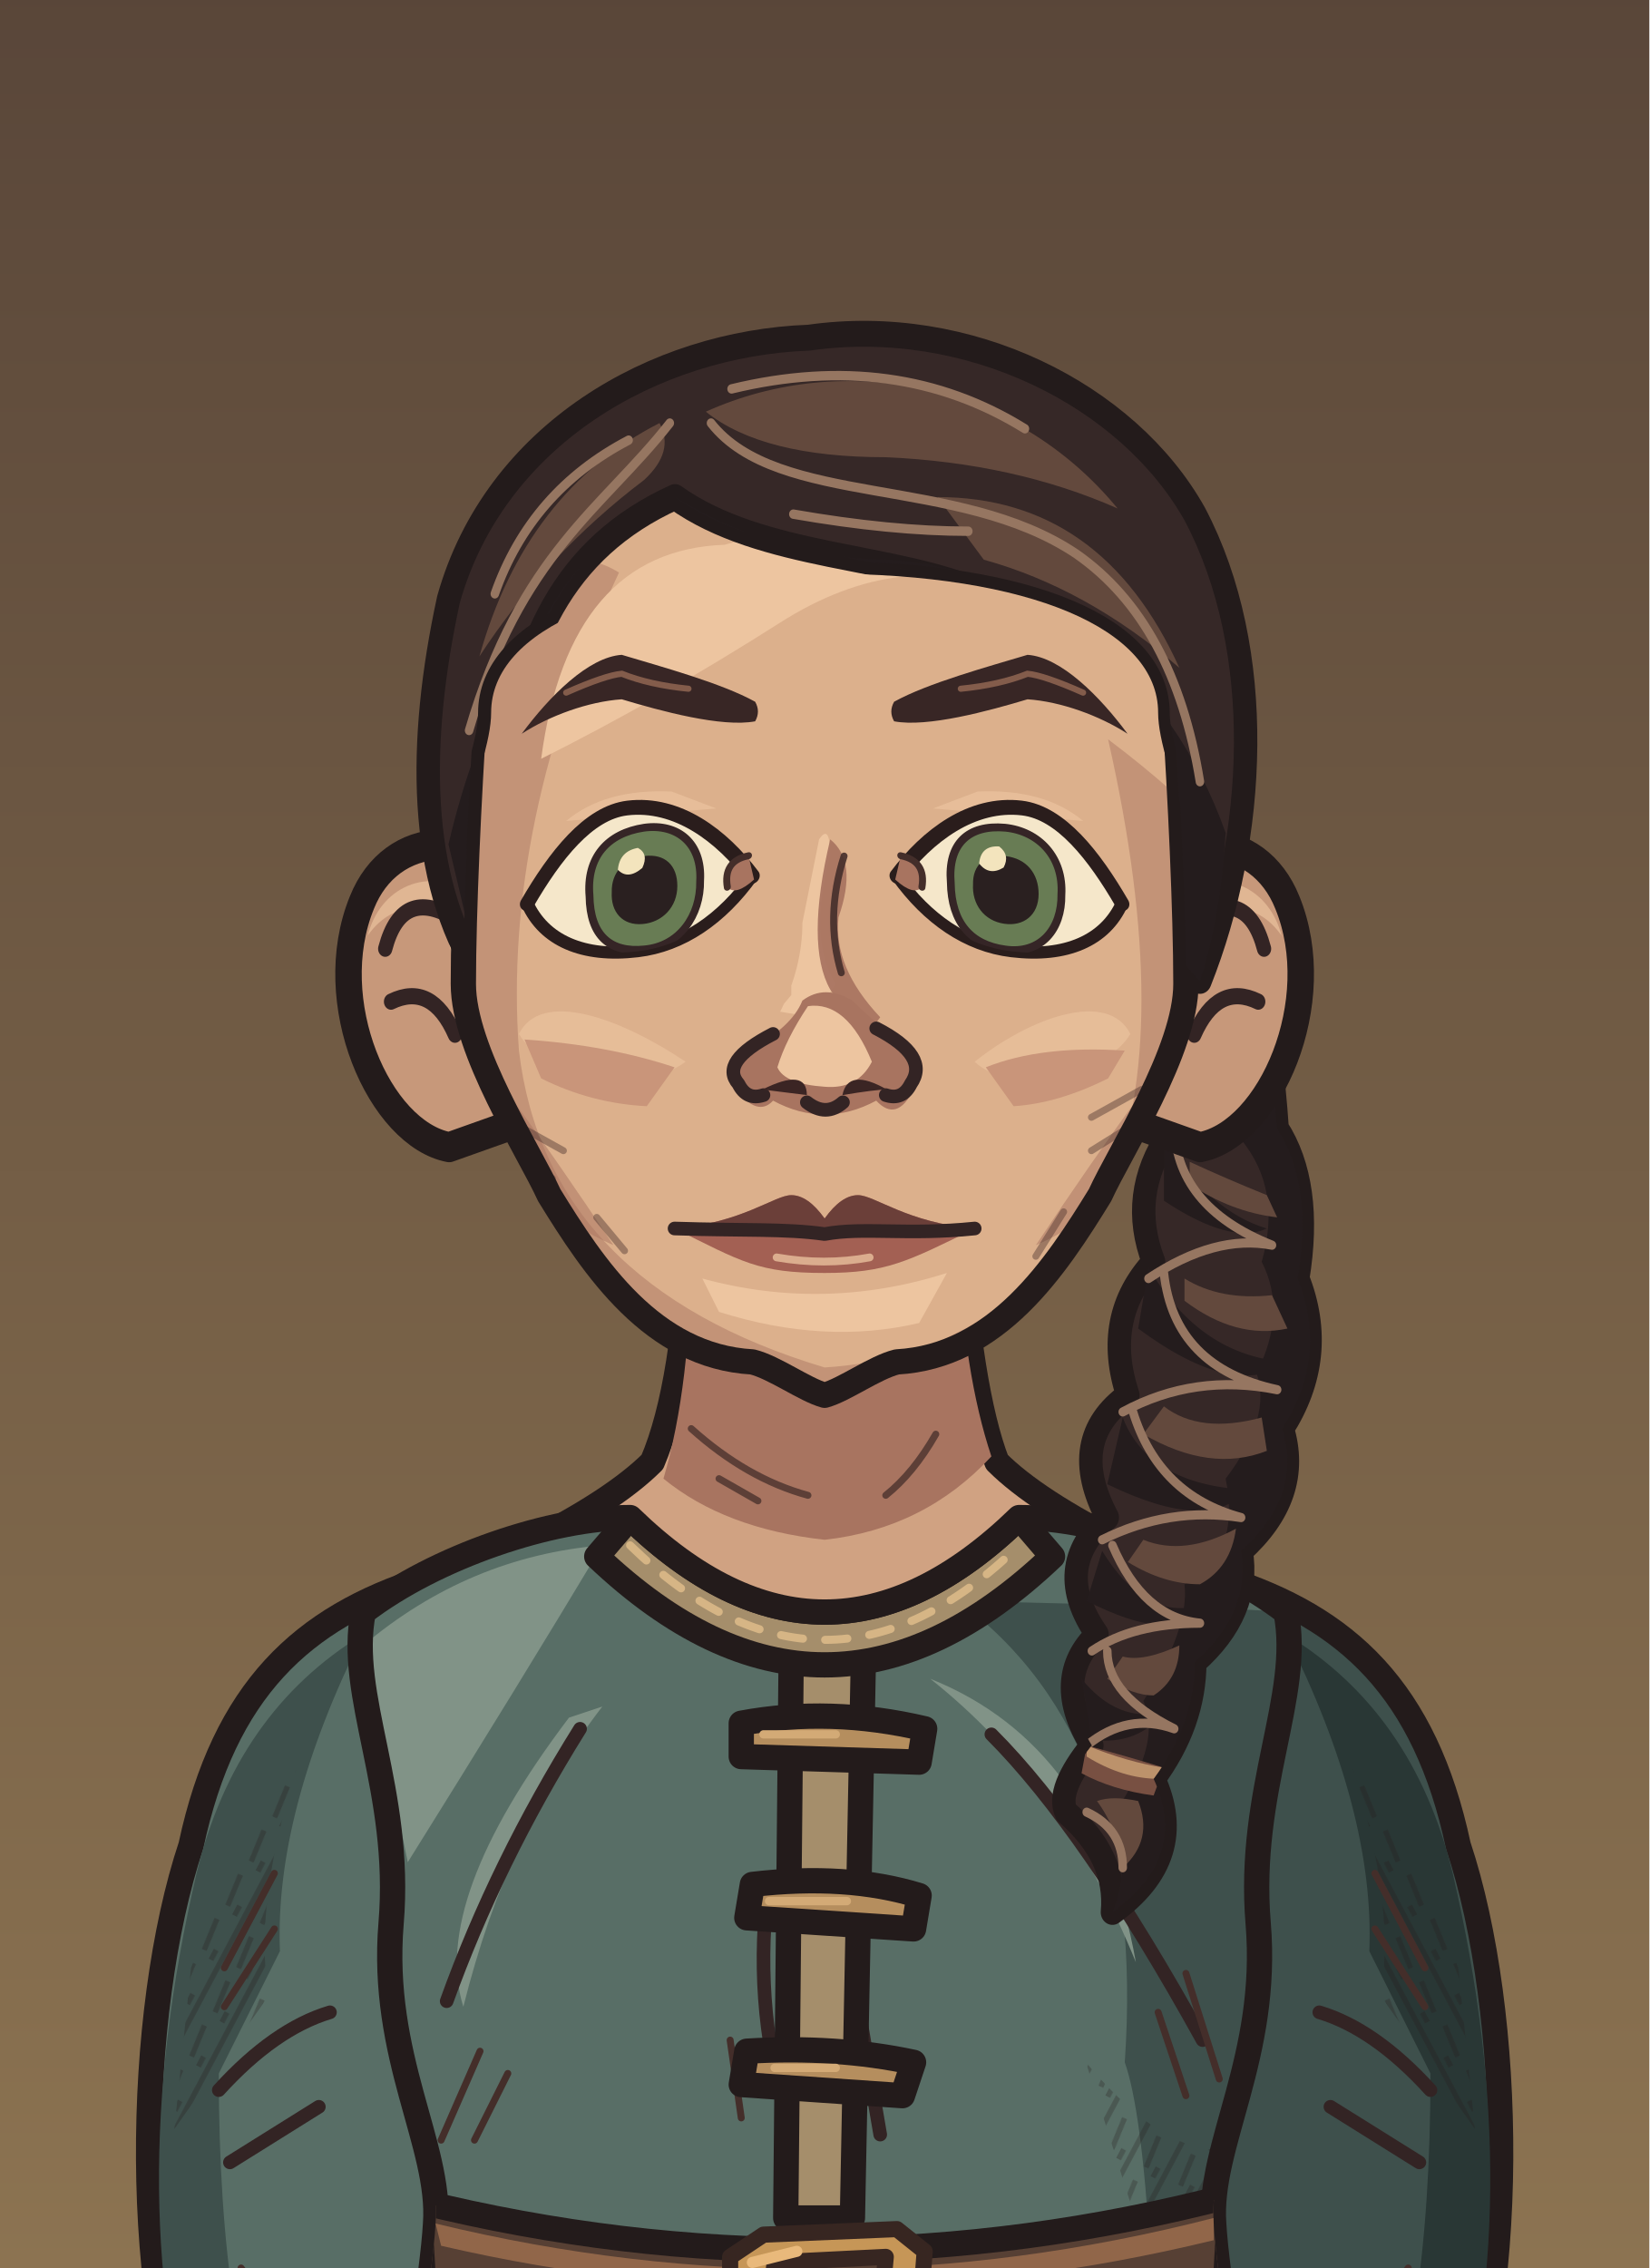
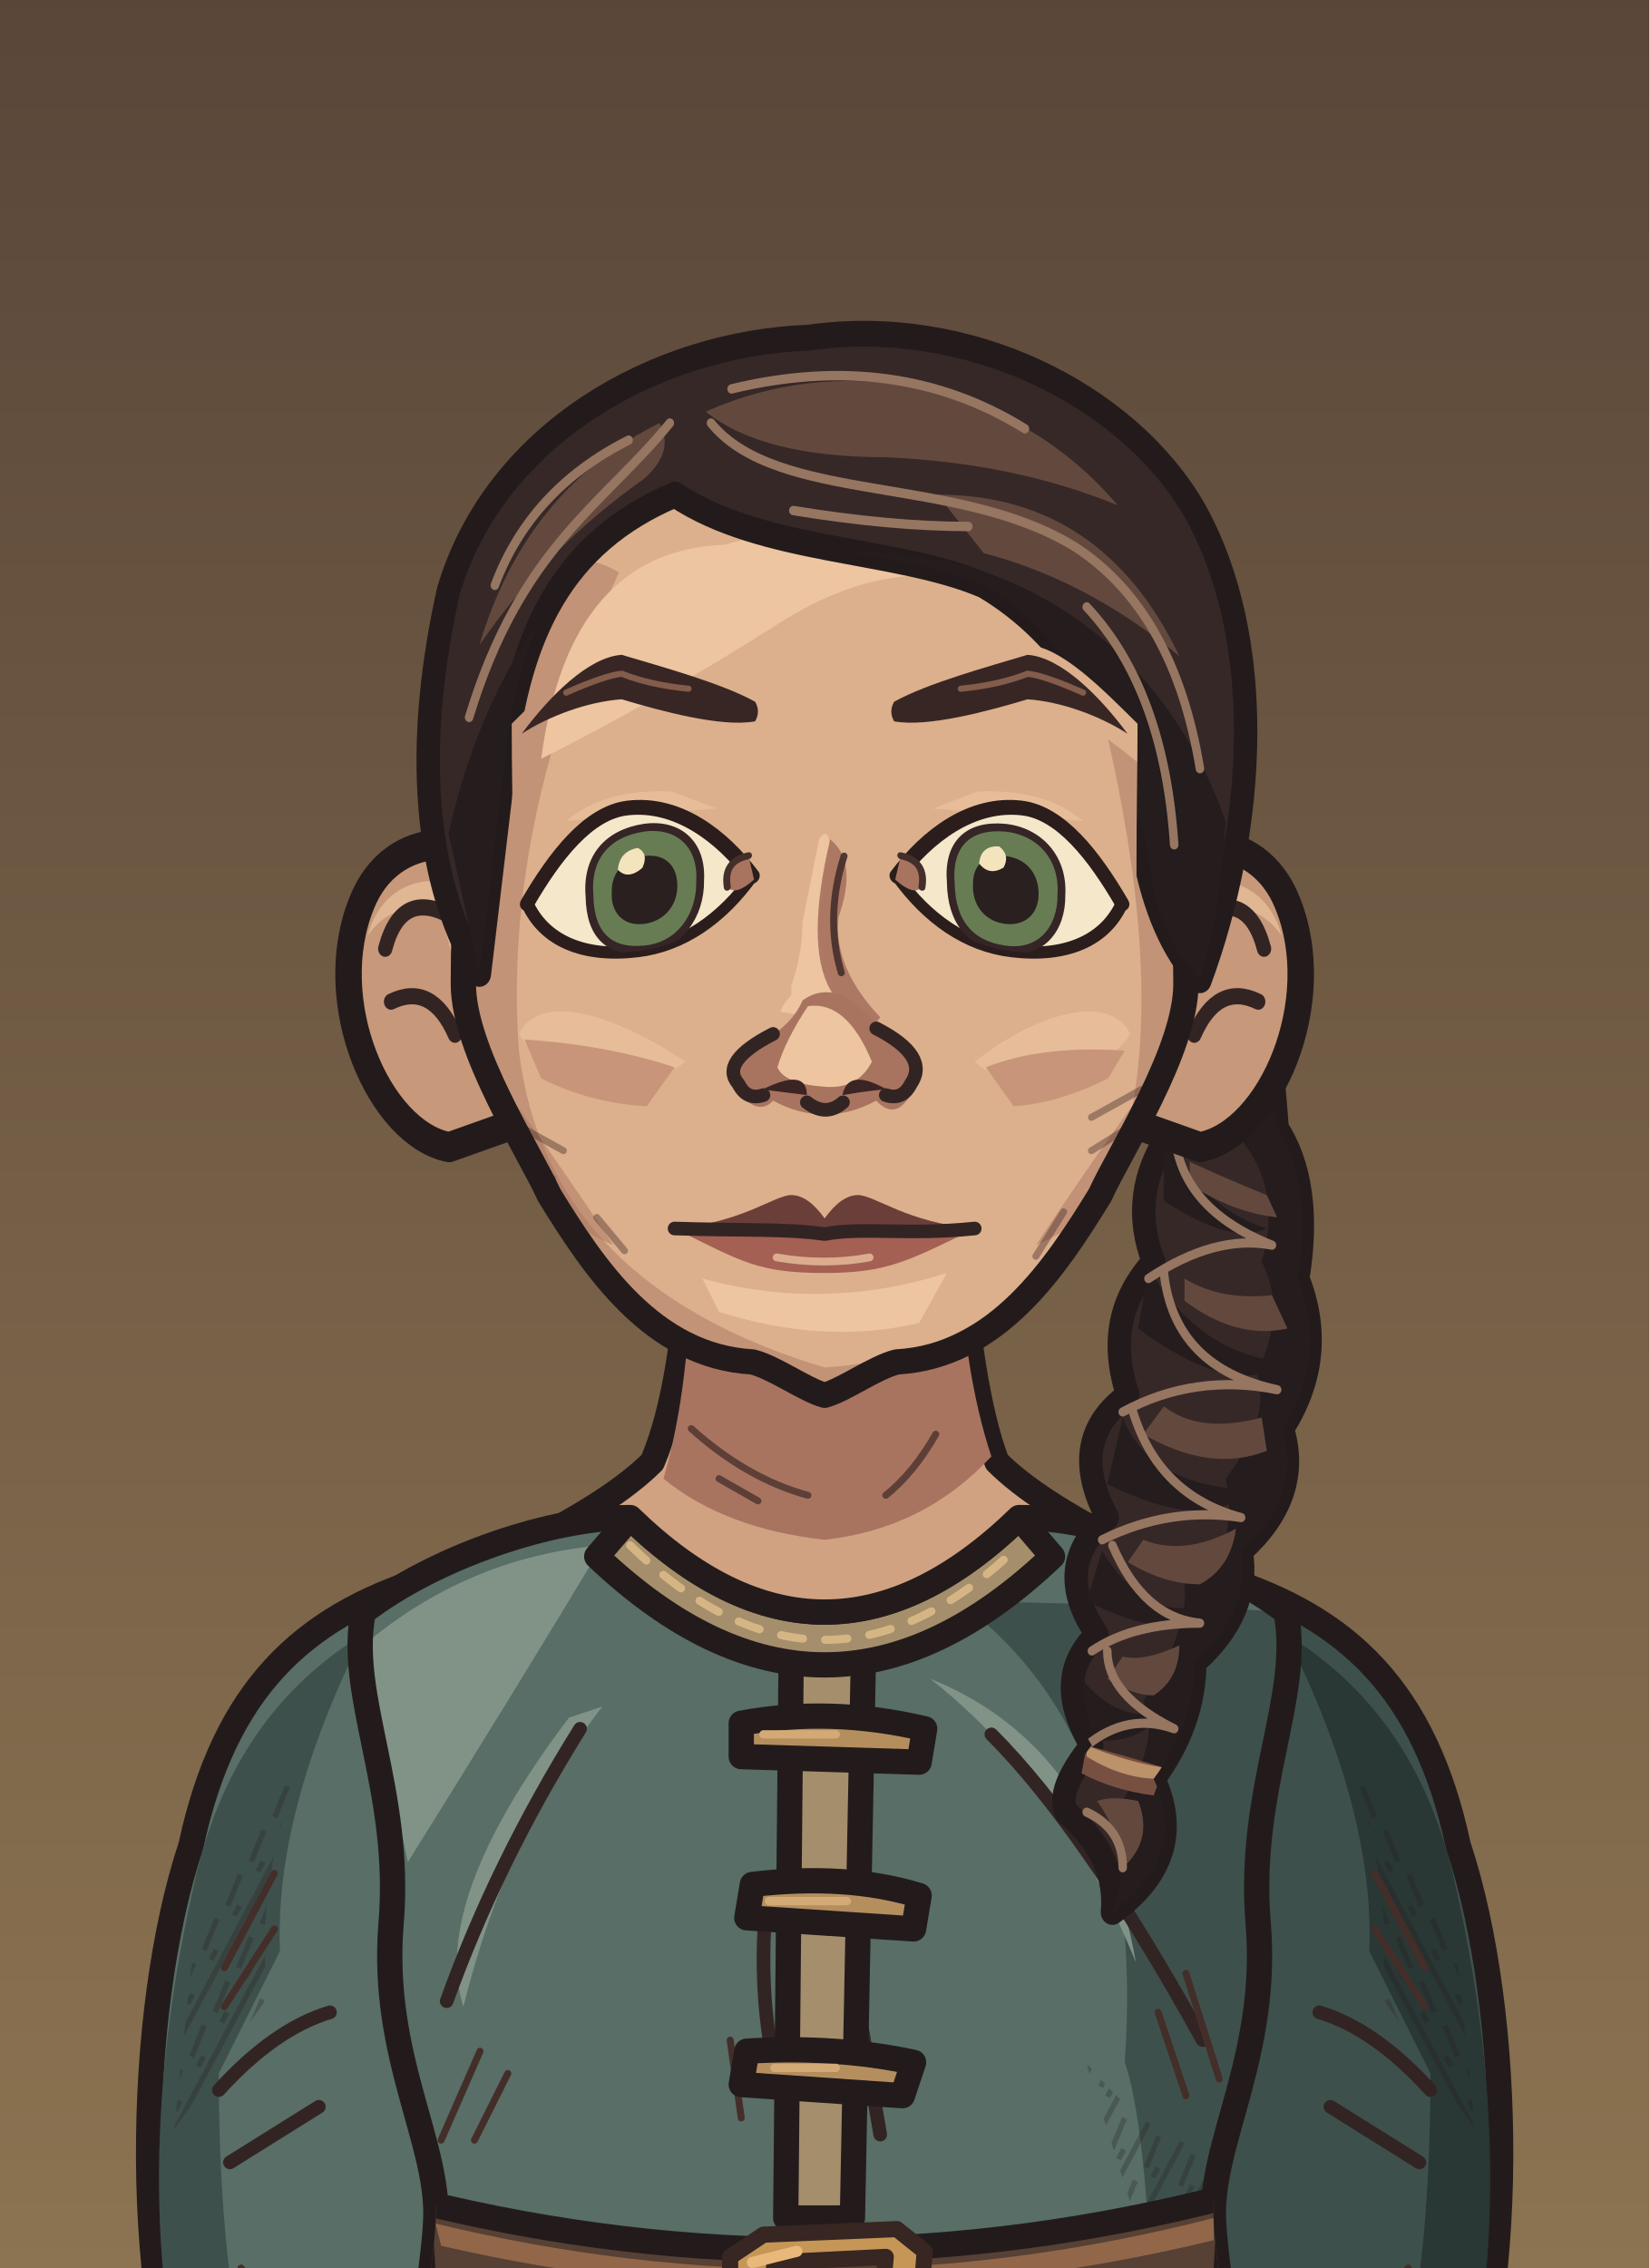
<svg xmlns="http://www.w3.org/2000/svg" xmlns:xlink="http://www.w3.org/1999/xlink" aria-labelledby="title" width="320" height="440" viewBox="0 0 320 440" role="img">
  <defs>
    <style>
      .edge {stroke:#231b1b;stroke-width:4.55;stroke-linecap:round;stroke-linejoin:round}
      .seam {fill:none;stroke:#332424;stroke-width:2.45;stroke-linecap:round;stroke-linejoin:round}
      .etch {fill:none;stroke:#442e2a;stroke-width:1.25;stroke-linecap:round}
      .hair-line {fill:none;stroke:#967661;stroke-width:1.45;stroke-linecap:round}
      .white {fill:#f5e7ca;stroke:#2a1d1c;stroke-width:2.65;stroke-linejoin:round}
      .label {fill:#efdfc1;font:600 20px Georgia,serif}
      .muted {fill:#b8aa96;font:13px 'Segoe UI',sans-serif}
      .section {fill:#dcbb8e;font:600 14px 'Segoe UI',sans-serif}
    </style>
    <linearGradient id="umber" x2="0" y2="1" gradientUnits="objectBoundingBox">
      <stop stop-color="#594639" />
      <stop offset=".56" stop-color="#8e7552" />
      <stop offset="1" stop-color="#3c3029" />
    </linearGradient>
    <linearGradient id="ash" x2="0" y2="1" gradientUnits="objectBoundingBox">
      <stop stop-color="#3b423d" />
      <stop offset=".56" stop-color="#7a7d67" />
      <stop offset="1" stop-color="#242b28" />
    </linearGradient>
    <linearGradient id="rose" x2="0" y2="1" gradientUnits="objectBoundingBox">
      <stop stop-color="#51404a" />
      <stop offset=".56" stop-color="#8a6972" />
      <stop offset="1" stop-color="#372c33" />
    </linearGradient>
    <pattern id="paper-grain" width="63" height="57" patternUnits="userSpaceOnUse">
      <path d="M1 16l2-1m21-4 5-2m16 7 6-1M12 32l3-1m16 11 4-1m20-14 4 1M4 51l5-1m41 0 9-2" fill="none" stroke="#231a1b" stroke-width=".85" opacity=".19" />
      <path d="M4 5l9-1m29 2 2-1M1 40l4-1m12 9 1-1m21-23 4-1m9 12 5-2" fill="none" stroke="#f0dbb5" stroke-width=".85" opacity=".23" />
      <path d="M16 19h.6m13-3h.7m28 6h.7m-39 15h.6m23 4h.6m-12 11h.7m29-39h.7" fill="none" stroke="#21191a" stroke-width="1.2" opacity=".28" stroke-linecap="round" />
    </pattern>
    <pattern id="ink-lines" width="7" height="9" patternUnits="userSpaceOnUse" patternTransform="rotate(28)">
      <path d="M1 -2V10m2.8-8 .6 6m1.9-1v5" stroke="#271d1d" stroke-width=".95" fill="none" opacity=".65" />
    </pattern>
    <radialGradient id="vignette" cx=".5" cy=".39" r=".72">
      <stop offset=".47" stop-color="#20191c" stop-opacity="0" />
      <stop offset="1" stop-color="#20191c" stop-opacity=".48" />
    </radialGradient>
    <g id="firs" fill="currentColor">
      <path d="M10 439Q15 379 12 300L9 220 15 146 15 54 19 80 21 147 28 230 25 326 29 439Z" />
      <path d="M17 169Q27 174 45 174L57 169 49 179 27 187 17 185                M18 194Q29 196 52 192L63 183 56 194 26 205 16 207                M15 225Q46 230 67 218L77 206 71 223 42 238 18 241                M17 252Q48 255 78 245L91 230 84 249 52 266 20 269                M14 282Q40 281 71 278L88 261 84 281 57 291 19 298                M19 312Q43 316 69 310L88 299 84 310 58 322 22 325" />
      <path d="M6 312 0 315V284L11 285M0 266 13 270V250L0 249M0 220 15 221 15 206 0 202                M0 180 16 181V167L0 165M0 141 15 150V138L0 133M0 112 17 127V118L0 104" />
      <path d="M64 440Q55 380 58 324L59 258 63 217 68 222 65 266 68 328 76 440Z                M63 291Q78 294 89 282L100 267 96 283 81 301 62 307                M63 323Q80 323 106 304L98 321 68 339                M63 316Q44 306 37 293L41 307 64 329Z" />
    </g>
    <g id="brambles" fill="none" stroke="currentColor" stroke-linecap="round" stroke-linejoin="round">
      <path stroke-width="3.8" d="M9 440Q13 401 21 380T26 333m-8 57Q39 375 43 352m-28 46Q6 377 0 376M41 440Q41 402 63 385m-20 44q26-6 39-30" />
      <path stroke-width="2" d="M23 364l14-13m-12 4-7-15m20 29 17-4m-15-1 1-11m13 49 2-17m2 14 18-5m-34 32q-12-10-17-10" />
    </g>
    <g id="night-scratches" fill="none" stroke="currentColor" stroke-width="1.2" stroke-linecap="round">
      <path d="M16 113q32-11 54-8m-30 9 16-3m184-40q19-4 44 1m-11 7 19 4                M24 335q33-3 68-16m-44 16 26-4m164-9q31 5 60-3m-39 8 38-3                M27 391q22-6 52-5m168 14q28-8 57-8m-40 11 24-4                M55 178l18-6m177 36 17 3m-12-4 17-1" />
    </g>
    <g id="shirt-setting">
      <rect width="320" height="440" fill="url(#umber)" />
      <path d="M50 217q24 8 64 1l-15 7-56 6m176-90q39-13 70-5l-26 4 28 2-64 6" fill="#856c54" opacity=".5" />
      <use xlink:href="#firs" style="color:#342827" opacity=".52" transform="translate(-26 8)" />
      <use xlink:href="#firs" style="color:#413128" opacity=".58" transform="translate(340 101) scale(-1 .81)" />
      <use xlink:href="#night-scratches" style="color:#dfbb87" opacity=".28" />
      <use xlink:href="#brambles" style="color:#291f22" opacity=".71" />
      <rect width="320" height="440" fill="url(#vignette)" />
      <rect width="320" height="440" fill="url(#paper-grain)" />
    </g>
    <g id="armor-setting">
      <rect width="320" height="440" fill="url(#ash)" />
      <path d="M42 173q49-4 68 3l-43 6 25 3-49 4m151 35q47 10 104-6l-26 14-62 8Z" fill="#707764" opacity=".48" />
      <use xlink:href="#firs" style="color:#27312c" opacity=".64" transform="translate(-36 30)" />
      <use xlink:href="#firs" style="color:#303833" opacity=".75" transform="translate(324 45) scale(-.86 1.03)" />
      <use xlink:href="#brambles" style="color:#252a27" opacity=".62" transform="translate(319 10) scale(-1 1)" />
      <use xlink:href="#night-scratches" style="color:#d8d8a9" opacity=".28" transform="translate(-2 21)" />
      <rect width="320" height="440" fill="url(#vignette)" />
      <rect width="320" height="440" fill="url(#paper-grain)" />
    </g>
    <g id="woman-setting">
      <rect width="320" height="440" fill="url(#rose)" />
      <path d="M44 235q40-4 76-1l-20 6-36 2 19 3-44 5m183-50q35 3 60-3l-24 9-31 2" fill="#775d65" opacity=".6" />
      <use xlink:href="#firs" style="color:#3b2b34" opacity=".58" transform="translate(-20 84) scale(.86 .91)" />
      <use xlink:href="#firs" style="color:#3d2e39" opacity=".68" transform="translate(327 54) scale(-.85 .98)" />
      <path d="M300 440q-2-82-6-173l-9-103 7-35 12 42 9 98 7 171Z                M294 195q-10-18-25-24l-15-1 13-4 11 2 18 15                M285 162q-13-22-34-27l-7 4 7-11 17 4 20 17                M303 242q-18-23-36-27l-13 3 15-9 11 2 21 15" fill="#3a2b33" opacity=".64" />
      <use xlink:href="#brambles" style="color:#2d2229" opacity=".8" transform="translate(12 6)" />
      <use xlink:href="#night-scratches" style="color:#e1b8a8" opacity=".28" transform="translate(0 7)" />
      <rect width="320" height="440" fill="url(#vignette)" />
      <rect width="320" height="440" fill="url(#paper-grain)" />
    </g>
    <pattern id="mail-rings" width="14" height="13" patternUnits="userSpaceOnUse" patternTransform="rotate(-7)">
      <path d="M-1 2q3-3 6 0 1 3-2 5Q0 8-1 5M6 2q3-3 6 0 1 3-2 5Q7 8 6 5M3 8q3-3 6 0 1 3-2 5-3 1-4-2M10 8q3-3 6 0" fill="none" stroke="#2d2c28" stroke-width="1.6" stroke-linecap="round" />
      <path d="M-.5 4q1.5-2 3-1m5 1q1.4-2 3-1M4 10q1.5-2 3-1m4 1q1.4-2 3-1" fill="none" stroke="#9a9b87" stroke-width="1.12" opacity=".78" stroke-linecap="round" />
    </pattern>
    <pattern id="armor-plates" width="47" height="24" patternUnits="userSpaceOnUse" patternTransform="translate(4 4) rotate(2)">
      <path d="M1 0l21 .7 1 18-3 3-17-1-1-4Zm24 1 19-1 2 15-3 7-19-2Z" fill="#85867a" stroke="#352e2a" stroke-width="1.75" stroke-linejoin="round" />
      <path d="M2 2l18 .2-.2 4L5 7 4 17Zm24 0 16-1 1 4-14 2-3 10Z" fill="#a9a58d" />
      <path d="M19 4l4 14-3 3-16-1 13-4Zm22 2 4 10-2 5-17-1 13-4Z" fill="#62655f" />
      <path d="M7 7l1-.5m6 12 3-2m16-7 5-1m-7 5 4-2" fill="none" stroke="#d0c0a0" stroke-width=".9" opacity=".76" />
      <path d="M6 12q2-2 2.7 1-1 2.2-2.7.5Zm12 1q1.8-2 2.4.6-1 2.6-2.5.8Zm11 1q1-2.2 2.8-1-.2 2.9-2.8 2.1Zm12-2q2.2-1.4 2.3.8-1 2.3-2.3.5Z" fill="#3c342d" />
    </pattern>
    <clipPath id="portrait-frame">
      <rect width="320" height="752" />
    </clipPath>
    <clipPath id="wardrobe-torso-mask">
      <path d="M125 273 C111 273 90 280 77 290 C74 305 84 322 82 346 C80 370 91 386 90 400 C89 418 77 476 52 700 Q160 719 268 700 C243 476 231 418 230 400 C229 386 240 370 238 346 C236 322 246 305 243 290 C230 280 209 273 195 273 Q160 307 125 273Z" />
    </clipPath>
    <clipPath id="wardrobe-sleeve-mask">
      <path d="M88 284 C66 291 52 304 46 332 C36 362 35 415 48 445 H87 L106 336Z" />
    </clipPath>
    <clipPath id="hair-adult-lock-right">
      <path d="M221 153C232 148 243 157 244 175Q247 189 248 203Q255 213 252 230Q258 244 249 257Q253 269 241 279Q243 290 232 299Q232 310 224 320Q231 334 216 344Q217 334 207 326Q205 322 212 314Q204 302 213 294Q204 282 215 273Q207 259 219 251Q214 237 224 227Q219 215 227 204C221 189 218 174 221 153Z" />
    </clipPath>
    <clipPath id="face-shape-clip">
      <path d="M 160 73 C 191 73 219 90 223 128 C 224 143 225 164 225 177 C 225 189 213.19 207 209.55 215 C 201.55 228 191 244 173 245 C 169 246 163.6 250 160 251 C 156.4 250 151 246 147 245 C 129 244 118.45 228 110.45 215 C 106.81 207 95 189 95 177 C 95 164 96 143 97 128 C 101 90 129 73 160 73 Z" />
    </clipPath>
    <clipPath id="face-features-eye-left">
      <path d="M-21 0 C-16 -8 -10 -15 -3 -15 C6 -15 14 -8 19.5 0 C14 7 7 11 -1 11 C-11 11 -18 7 -21 0Z" />
    </clipPath>
    <clipPath id="face-features-eye-right">
      <path d="M-21 0 C-16 -8 -10 -15 -3 -15 C6 -15 14 -8 19.5 0 C14 7 7 11 -1 11 C-11 11 -18 7 -21 0Z" />
    </clipPath>
    <clipPath id="face-features-nose-bridge">
      <path d="M154 144H167V179L172 185V187H149V185L154 179Z" />
    </clipPath>
    <mask id="hair-face-opening" maskUnits="userSpaceOnUse" x="0" y="0" width="320" height="440">
      <rect fill="white" x="0" y="0" width="320" height="440" />
      <g clip-path="url(#face-shape-clip)">
-         <path d="M220 128.2C220 113.2 197 103.2 160 103.2S100 113.2 100 128.2C100 138.2 89 158 89 176V300H231V176C231 158 220 138.2 220 128.2Z" fill="black" />
+         <path d="M103.7 130.2C110.5 123.44 117.5 116.4 123.5 116C130.5 118.1 141.5 121.1 149 124.44Q160 132.44 171 124.44C178.5 121.1 189.5 118.1 196.5 116C202.5 116.4 209.5 123.44 216.3 130.2C216.3 139.2 216.1 143 216.1 160C216.1 169 220 175 220 184V300H100V184C100 175 103.9 169 103.9 160C103.9 143 103.7 139.2 103.7 130.2Z" fill="black" />
      </g>
    </mask>
    <clipPath id="hair-crown-clip">
-       <path d="M93 175C81 158 81 134 87 109C96 80 127 64 157 63C188 59 219 73 232 94C246 118 244 151 233 176Q225 169 222 155C218 133 207 117 191 108C174 101 148 102 131 91C109 100 101 117 98 139Q95 161 93 175Z" />
+       <path d="M93 174.763C81 156.298 81 131.691 87 107.455C96 80 127 64 157 63C188 59 219 73 232 93.367C246 116.048 244 148.959 233 175.88Q225 168.137 222 153.135C218 130.698 207 115.087 191 106.507C174 99.912 148 100.85 131 90.574C109 98.974 101 115.087 98 136.694Q95 159.489 93 174.763Z" />
    </clipPath>
    <clipPath id="full-costume-hands-clip">
      <rect x="0" y="445" width="320" height="307" />
    </clipPath>
  </defs>
  <svg width="320" height="440" viewBox="11.636 0 296.727 408" overflow="hidden">
    <g data-part="full-costume">
      <rect width="320" height="752" fill="url(#umber)" />
      <ellipse cx="160" cy="731" rx="113" ry="10" fill="#261f20" opacity=".5" />
      <g>
        <g transform="translate(9 0)">
          <path d="M99 689Q119 683 138 691L142 718Q139 728 120 729H86Q72 728 77 717Q82 708 99 704Z" fill="#654939" class="edge" />
          <path d="M86 718Q108 706 137 711L139 720Q110 730 83 724Z" fill="#87624a" />
          <path d="M101 711L103 700Q115 704 136 707" class="etch" />
          <path d="M83 725Q108 731 137 724" class="seam" />
        </g>
      </g>
      <g transform="translate(320 0) scale(-1 1)">
        <g transform="translate(9 0)">
          <path d="M99 689Q119 683 138 691L142 718Q139 728 120 729H86Q72 728 77 717Q82 708 99 704Z" fill="#654939" class="edge" />
          <path d="M86 718Q108 706 137 711L139 720Q110 730 83 724Z" fill="#87624a" />
          <path d="M101 711L103 700Q115 704 136 707" class="etch" />
          <path d="M83 725Q108 731 137 724" class="seam" />
        </g>
      </g>
    </g>
    <g clip-path="url(#portrait-frame)">
      <g data-part="neck">
        <g id="face-shape-neck">
          <path d="M 136 219 Q 135 249 129 263 Q 122 270 106 278 L 123 301 197 301 214 278 Q 198 270 191 263 Q 186 250 184 219 Z" fill="#d0a282" class="edge" />
          <path d="M 136 224 184 224 Q 185 247 190 262 Q 178 275 160 277 Q 142 275 131 266 Q 136 249 136 224 Z" fill="#a87460" />
          <path d="M 136 257 q 10 9 21 12 m -16 -3 7 4 m 32 -12 q -4 7 -9 11" class="etch" opacity=".75" />
        </g>
      </g>
      <path d="M88 284 C66 291 52 304 46 332 C36 362 35 415 48 445 H87 L106 336Z" fill="#586e66" class="edge" />
      <path d="M47 337 Q54 308 77 294 Q61 326 62 351 L51 373 Q51 421 62 444 H48 Q33 397 47 337Z" fill="#3e504c" />
      <path d="M46 354 Q57 326 66 315 Q57 342 60 359 L43 383Z" fill="url(#ink-lines)" opacity=".44" />
      <path d="M51 376 q10 -11 20 -14 m-18 27 16 -10 M50 414 q4 11 13 21" class="seam" />
      <path d="M52 354 l9 -17 m-9 24 9 -14 m-6 61 10 13" class="etch" />
      <g clip-path="url(#wardrobe-sleeve-mask)">
        <path d="M42 437Q67.5 444 92 437V445H42Z" fill="#3e504c" />
        <path d="M42 437Q67.5 444 92 437" fill="none" stroke="#293735" stroke-width="2" />
      </g>
      <g transform="translate(320 0) scale(-1 1)">
        <path d="M88 284 C66 291 52 304 46 332 C36 362 35 415 48 445 H87 L106 336Z" fill="#3e504c" class="edge" />
        <path d="M47 337 Q54 308 77 294 Q61 326 62 351 L51 373 Q51 421 62 444 H48 Q33 397 47 337Z" fill="#293735" />
        <path d="M46 354 Q57 326 66 315 Q57 342 60 359 L43 383Z" fill="url(#ink-lines)" opacity=".44" />
        <path d="M51 376 q10 -11 20 -14 m-18 27 16 -10 M50 414 q4 11 13 21" class="seam" />
        <path d="M52 354 l9 -17 m-9 24 9 -14 m-6 61 10 13" class="etch" />
        <g clip-path="url(#wardrobe-sleeve-mask)">
          <path d="M42 437Q67.5 444 92 437V445H42Z" fill="#3e504c" />
          <path d="M42 437Q67.5 444 92 437" fill="none" stroke="#293735" stroke-width="2" />
        </g>
      </g>
      <path d="M125 273 C111 273 90 280 77 290 C74 305 84 322 82 346 C80 370 91 386 90 400 C89 418 77 476 52 700 Q160 719 268 700 C243 476 231 418 230 400 C229 386 240 370 238 346 C236 322 246 305 243 290 C230 280 209 273 195 273 Q160 307 125 273Z" fill="#586e66" />
      <g data-part="torso" clip-path="url(#wardrobe-torso-mask)">
        <path d="M77 296 Q96 280 120 278 Q105 303 85 335Z" fill="#819387" />
        <path d="M184 288 Q230 289 243 290 L273 710 H215 Q226 405 214 371 Q218 313 184 288Z" fill="#3e504c" />
        <path d="M78 344 Q88 359 84 381 L69 402 L61 359Z" fill="#3e504c" />
        <path d="M207 371 Q223 390 235 386 L234 416 L220 412Z" fill="url(#ink-lines)" opacity=".42" />
        <path d="M120 307 Q103 329 95 361 Q89 342 114 309Z M179 302 Q209 314 216 353 Q203 321 179 302Z" fill="#819387" />
        <path d="M133 412Q124 460 110 695Q97 680 133 412Z M174 418Q185 444 198 697Q184 684 174 418Z" fill="#819387" opacity=".68" />
        <path d="M134 423Q117 480 110 688 M158 447Q157 490 149 690" class="etch" />
        <path d="M57 693Q160 712 263 693" class="seam" />
        <path d="M116 311 Q101 335 92 360 M190 312 Q207 329 228 367 M150 338 q-3 22 3 42 m11 -31 6 35 M184 420q5 12 6 24" class="seam" />
        <path d="M98 369 l-7 16 m12 -12 -6 12 M225 355 l6 19 m-11 -12 5 15 M143 367 l2 14 m65 44 4 13" class="etch" />
        <path d="M154 296 167 297 165 399 153 399Z" fill="#a58e6b" class="edge" />
        <path d="M145 310q16 -3 33 1l-1 6-32 -1Z M147 339q17 -2 30 2l-1 6-30 -2Z M146 369q16 -1 30 2l-2 6-29 -2Z" fill="#b58e5e" class="edge" />
        <path d="M149 312h13m-12 30h14m-13 30h11" fill="none" stroke="#d3aa76" stroke-width="1.5" stroke-linecap="round" />
        <path d="M125 273 Q160 307 195 273 L201 280 Q160 319 119 280Z" fill="#a58e6b" class="edge" />
        <path d="M125 278 Q160 312 195 278" fill="none" stroke="#d6b585" stroke-width="1.45" stroke-dasharray="4 4" stroke-linecap="round" />
      </g>
      <path d="M125 273 C111 273 90 280 77 290 C74 305 84 322 82 346 C80 370 91 386 90 400 C89 418 77 476 52 700 Q160 719 268 700 C243 476 231 418 230 400 C229 386 240 370 238 346 C236 322 246 305 243 290 C230 280 209 273 195 273 Q160 307 125 273Z" fill="none" class="edge" />
      <g data-part="belt" clip-path="url(#wardrobe-torso-mask)">
        <path d="M87 396 Q160 414 233 395 L232 413 Q160 430 88 414Z" fill="#574034" class="edge" />
        <path d="M90 400 Q160 417 230 399 L230 403 Q160 420 91 404Z" fill="#916649" />
        <path d="M92 410 Q160 426 228 409" fill="none" stroke="#bd9369" stroke-width="1.35" stroke-dasharray="3 3" stroke-linecap="round" />
        <path d="M149 402l24 -1 5 4-1 13-5 4-24 -1-5 -4v-11Z M151 407l-1 9 20 1 1 -11Z" fill="#c69657" fill-rule="evenodd" stroke="#372621" stroke-width="2.9" stroke-linejoin="round" />
        <path d="M156 412l16 -1m-25 -4 8 -2" fill="none" stroke="#e9b97b" stroke-width="2" stroke-linecap="round" />
      </g>
      <g id="hair-adult-locks" transform="matrix(0.926 0 0 1 11.765 0)">
        <path d="M221 153C232 148 243 157 244 175Q247 189 248 203Q255 213 252 230Q258 244 249 257Q253 269 241 279Q243 290 232 299Q232 310 224 320Q231 334 216 344Q217 334 207 326Q205 322 212 314Q204 302 213 294Q204 282 215 273Q207 259 219 251Q214 237 224 227Q219 215 227 204C221 189 218 174 221 153Z" fill="#362827" class="edge" />
        <g clip-path="url(#hair-adult-lock-right)">
          <path d="M240 166Q246 181 248 203Q255 213 252 230Q258 244 249 257Q253 269 241 279Q243 290 232 299Q232 310 224 320Q231 334 216 344Q220 335 215 328Q226 314 222 306Q231 293 230 285Q241 280 238 266Q247 255 244 247Q250 236 245 227Q249 214 241 205Q242 184 240 166Z M226 205Q235 218 246 221Q239 224 226 216Z M223 228Q233 244 250 245Q240 252 221 239Z M218 255Q223 267 242 268Q235 276 215 267Z M214 279Q222 291 232 289Q228 296 211 288Z M210 302Q217 310 226 308Q221 314 212 313Z" fill="#241c1d" />
          <path d="M232 175C232 190 239 197 240 206Q233 204 230 198Q227 184 232 175Z M231 209Q238 212 246 215L248 219Q239 218 231 213Z M230 230Q237 234 247 233L250 239Q240 241 230 234Z M226 253Q233 258 245 255L246 261Q235 265 222 258Z M222 277Q230 280 240 275Q239 282 233 285Q226 285 219 281Z M218 298Q222 299 229 296Q229 302 224 305Q220 305 215 302Z M213 324Q216 323 221 324Q224 331 218 336Q217 329 213 324Z" fill="#63493d" />
          <path d="M228 160C228 180 230 191 237 201 M228 202Q228 217 247 224Q236 222 223 230 M226 229Q228 246 248 250Q232 247 218 254 M220 254Q225 269 241 273Q227 271 214 277 M216 278Q222 291 233 292Q220 292 212 297 M215 297Q215 305 228 311Q219 308 211 314M211 326Q218 329 218 336" fill="none" stroke="#967661" stroke-width="1.65" stroke-linecap="round" stroke-linejoin="round" />
          <path d="M211 314Q219 316 226 318L224 323Q216 322 210 319Z" fill="#785042" />
          <path d="M211 314Q219 317 226 318L225 320Q218 320 211 316Z" fill="#bc926b" />
        </g>
      </g>
      <g id="face-shape">
        <g id="face-shape-ears">
          <g transform="translate(105 179) scale(-1.046 1.19)">
            <path d="M -4 -15 C 7 -26 22 -25 27 -14 C 34 1 24 21 12 23 L -4 18 Z" fill="#c7987a" class="edge" />
            <path d="M 7 -15 C 16 -20 24 -16 26 -9 C 22 -14 16 -14 13 -11 L 10 -1 Z" fill="#edc5a0" opacity=".66" />
            <path d="M 23 -7 Q 20 -17 10 -11 L 7 2 M 22 1 Q 15 -2 11 6" class="seam" />
          </g>
          <g transform="translate(215 179) scale(1.046 1.19)">
            <path d="M -4 -15 C 7 -26 22 -25 27 -14 C 34 1 24 21 12 23 L -4 18 Z" fill="#c7987a" class="edge" />
            <path d="M 7 -15 C 16 -20 24 -16 26 -9 C 22 -14 16 -14 13 -11 L 10 -1 Z" fill="#edc5a0" opacity=".66" />
            <path d="M 23 -7 Q 20 -17 10 -11 L 7 2 M 22 1 Q 15 -2 11 6" class="seam" />
          </g>
        </g>
        <path d="M 160 73 C 191 73 219 90 223 128 C 224 143 225 164 225 177 C 225 189 213.19 207 209.55 215 C 201.55 228 191 244 173 245 C 169 246 163.6 250 160 251 C 156.4 250 151 246 147 245 C 129 244 118.45 228 110.45 215 C 106.81 207 95 189 95 177 C 95 164 96 143 97 128 C 101 90 129 73 160 73 Z" fill="#dcb08c" />
        <g clip-path="url(#face-shape-clip)">
          <path d="M 70 141 Q 104 91 123 103 Q 102 148 105 189 Q 110 231 160 246 Q 192 244 211 214 Q 223 186 211 133 Q 235 151 250 174 L 250 265 70 265 Z" fill="#c39377" />
          <path d="M 109 136.5 Q 114 99 142 98 Q 173 89 195 107 Q 174 98 152 112 Q 130 126 109 136.5 Z" fill="#edc5a0" />
          <g transform="translate(160 0) scale(-1 1)">
            <path d="M 25 191 C 37 183 51 178 55 186 C 51 193 34 197.667 25 191 Z" fill="#edc5a0" opacity=".605" />
            <path d="M 27 192 Q 39 188 54 187 L 51 194 Q 42 198.5 32 199 Z" fill="#c9957a" />
            <path d="M 56 198 Q 48 209 38 224 Q 52 218 62 202 Z" fill="#a87460" opacity=".51" />
          </g>
          <g transform="translate(160 0) scale(1 1)">
            <path d="M 27 191 C 37 183 51 178 55 186 C 51 193 34 197.667 27 191 Z" fill="#edc5a0" opacity=".605" />
            <path d="M 29 192 Q 39 188 54 189 L 51 194 Q 42 198.5 34 199 Z" fill="#c9957a" />
            <path d="M 56 198 Q 48 209 38 224 Q 52 218 62 202 Z" fill="#a87460" opacity=".51" />
          </g>
          <path d="M 92 183 Q 99 211 120 232 L 132 247 119 248 Q 98 234 85 212 Z M 229 184 Q 224 217 203 241 L 193 250 209 247 Q 230 233 240 211 Z" fill="url(#ink-lines)" opacity=".42" />
          <path d="M 138 230 Q 160 236 182 229 L 177 238 Q 160 242 141 236 Z" fill="#edc5a0" />
          <path d="M 104 202 l 9 5 m -8 1 6 4 m 97 -11 9 -5 m -9 11 8 -5 m -97 17 5 6 m 74 1 5 -8" class="etch" opacity=".42" />
        </g>
        <path d="M 160 73 C 191 73 219 90 223 128 C 224 143 225 164 225 177 C 225 189 213.19 207 209.55 215 C 201.55 228 191 244 173 245 C 169 246 163.6 250 160 251 C 156.4 250 151 246 147 245 C 129 244 118.45 228 110.45 215 C 106.81 207 95 189 95 177 C 95 164 96 143 97 128 C 101 90 129 73 160 73 Z" fill="none" class="edge" />
      </g>
      <g clip-path="url(#face-shape-clip)">
        <g data-part="eyes">
          <g transform="matrix(1 -0.12 0 1 127.5 160)">
            <path d="M-14 -14 Q-7 -19 5 -17 L13 -13" fill="#edc5a0" opacity=".65" />
            <path d="M-21 0 C-16 -8 -10 -15 -3 -15 C6 -15 14 -8 19.5 0 C14 7 7 11 -1 11 C-11 11 -18 7 -21 0Z" class="white" style="stroke-width:2.15" />
            <g clip-path="url(#face-features-eye-left)">
              <g transform="translate(0 0) scale(1 1)">
                <path d="M-9.8 0 C-10.4 -7 -6.6 -10.9 0 -11.1 C6.1 -11.2 10.5 -7 10.1 -.3 C10.2 5.9 6.4 11 0 10.8 C-6.1 10.7 -9.7 7.2 -9.8 0Z" fill="#687c54" stroke="#352526" stroke-width="1.4" />
                <path d="M-5.8 -.2C-5.9-3.8-3.5-6 .1-6 3.8-6 6-3.6 6 .1 6 3.9 3.3 6.3-.2 6.2-3.9 6.1-6 3.3-5.8-.2Z" fill="#2a2020" />
                <path d="M-4.7-4.1Q-4.4-7.4-1.1-7.6 .9-6.3-.3-3.9-2.9-2-4.7-4.1Z" fill="#f3e4bd" />
              </g>
            </g>
            <path d="M-21 0 C-16 -8 -10 -15 -3 -15 C6 -15 14 -8 19.5 0" fill="none" stroke="#2a1d1c" stroke-width="2.65" stroke-linecap="round" />
            <path d="M18.8 -3.8 Q14.2 -3.4 15 1.4 Q16.5 3.2 19.8 .6Z" fill="#a87460" />
            <path d="M18.8 -3.8 Q14.2 -3.4 15 1.4" class="etch" />
          </g>
          <g transform="matrix(-1 -0.12 0 1 192.5 160)">
            <path d="M-14 -14 Q-7 -19 5 -17 L13 -13" fill="#edc5a0" opacity=".65" />
            <path d="M-21 0 C-16 -8 -10 -15 -3 -15 C6 -15 14 -8 19.5 0 C14 7 7 11 -1 11 C-11 11 -18 7 -21 0Z" class="white" style="stroke-width:2.15" />
            <g clip-path="url(#face-features-eye-right)">
              <g transform="translate(0 0) scale(-1 1)">
                <path d="M-9.8 0 C-10.4 -7 -6.6 -10.9 0 -11.1 C6.1 -11.2 10.5 -7 10.1 -.3 C10.2 5.9 6.4 11 0 10.8 C-6.1 10.7 -9.7 7.2 -9.8 0Z" fill="#687c54" stroke="#352526" stroke-width="1.4" />
                <path d="M-5.8 -.2C-5.9-3.8-3.5-6 .1-6 3.8-6 6-3.6 6 .1 6 3.9 3.3 6.3-.2 6.2-3.9 6.1-6 3.3-5.8-.2Z" fill="#2a2020" />
                <path d="M-4.7-4.1Q-4.4-7.4-1.1-7.6 .9-6.3-.3-3.9-2.9-2-4.7-4.1Z" fill="#f3e4bd" />
              </g>
            </g>
            <path d="M-21 0 C-16 -8 -10 -15 -3 -15 C6 -15 14 -8 19.5 0" fill="none" stroke="#2a1d1c" stroke-width="2.65" stroke-linecap="round" />
            <path d="M18.8 -3.8 Q14.2 -3.4 15 1.4 Q16.5 3.2 19.8 .6Z" fill="#a87460" />
            <path d="M18.8 -3.8 Q14.2 -3.4 15 1.4" class="etch" />
          </g>
        </g>
        <g data-part="brows">
          <g transform="matrix(1 0 0 1 127.5 129)">
            <path d="M-22 3 C-17 -3.76 -10 -10.8 -4 -11.2 C3 -9.1 14 -6.1 20 -2.76 Q21 -1 20 0.76 C14 1.9 3 -1.1 -4 -3.2 C-10 -2.8 -17 -0.24 -22 3Z" fill="#382625" />
            <path d="M-14 -4.4 Q-7 -7.5 -4 -7.8 Q1 -5.8 8 -5.1" fill="none" stroke="#835c4b" stroke-width="1.1" stroke-linecap="round" />
          </g>
          <g transform="matrix(-1 0 0 1 192.5 129)">
            <path d="M-22 3 C-17 -3.76 -10 -10.8 -4 -11.2 C3 -9.1 14 -6.1 20 -2.76 Q21 -1 20 0.76 C14 1.9 3 -1.1 -4 -3.2 C-10 -2.8 -17 -0.24 -22 3Z" fill="#382625" />
            <path d="M-14 -4.4 Q-7 -7.5 -4 -7.8 Q1 -5.8 8 -5.1" fill="none" stroke="#835c4b" stroke-width="1.1" stroke-linecap="round" />
          </g>
        </g>
        <g data-part="nose">
          <g clip-path="url(#face-features-nose-bridge)">
            <path d="M159 151 Q161 148 161 154 Q157 169 162 177 L158 183 152 182 Q156 174 156 166Z" fill="#edc5a0" />
            <path d="M161 151 Q166 155 162.5 165 Q161.5 174 170 183 L167 187 161 178 Q156.5 170 161 151Z" fill="#a87460" opacity=".93" />
            <path d="M163.5 154 Q160 165 163 175" class="etch" opacity=".9" />
          </g>
          <path d="M156 180 Q160 177 165 180 C167 182 169.28 184 174 188 Q178 192 176 196 Q173 202 169.28 198 Q160 203 150.72 198 Q148 201 144 196 Q142 192 146 189 Q154 185 156 180Z" fill="#a87460" />
          <path d="M157 181 Q164 180 168.5 191 Q165.95 196 160 195.5 Q152.775 195 151.5 192 Q153 187 157 181Z" fill="#edc5a0" />
          <path d="M150.72 186 Q141 191 144.5 195 Q146 198 149 197 M169.28 185 Q179 190 175.5 195 Q174 198 171 197" class="seam" />
          <path d="M148.8 196 q8 -4 8 1 q-8 -1 -8 -1Z M163.2 197 q1 -5 8 -1 q-2 0 -8 1Z" fill="#3b2524" />
          <path d="M156.8 198.3 Q160.25 201 163.3 198.3" class="seam" />
        </g>
        <g data-part="mouth">
          <path d="M133 221 C145.15 220 151 215 154 215 Q157 215 160 219.2 Q163 215 166 215 C169 215 174.85 220 187 221 C174.85 227 171 229 160 229 C148 229 145.15 227 133 221Z" fill="#a36053" />
          <path d="M133 221 C145.15 220 151 215 154 215 Q157 215 160 219.2 Q163 215 166 215 C169 215 174.85 220 187 221 C174.85 222.25 167 220.7 160 222 C153 221 145.15 221.4 133 221Z" fill="#56322f" opacity=".72" />
          <path d="M133 221 C145.15 221.4 153 221 160 222 C167 220.7 174.85 222.25 187 221" class="seam" />
          <path d="M151.36 226.2 Q160 227.7 168.1 226.2" fill="none" stroke="#edc5a0" stroke-width="1.4" stroke-linecap="round" opacity=".76" />
        </g>
      </g>
      <g id="hair-front">
        <g mask="url(#hair-face-opening)">
          <g transform="matrix(0.926 0 0 1.024 11.765 -3.765)">
-             <path d="M93 175C81 158 81 134 87 109C96 80 127 64 157 63C188 59 219 73 232 94C246 118 244 151 233 176Q225 169 222 155C218 133 207 117 191 108C174 101 148 102 131 91C109 100 101 117 98 139Q95 161 93 175Z" fill="#362827" class="edge" />
+             <path d="M93 174.763C81 156.298 81 131.691 87 107.455C96 80 127 64 157 63C188 59 219 73 232 93.367C246 116.048 244 148.959 233 175.88Q225 168.137 222 153.135C218 130.698 207 115.087 191 106.507C174 99.912 148 100.85 131 90.574C109 98.974 101 115.087 98 136.694Q95 159.489 93 174.763Z" fill="#362827" class="edge" />
            <g clip-path="url(#hair-crown-clip)">
-               <path d="M87 152Q96 117 119 101L131 91Q151 102 173 102C202 104 227 122 238 150Q237 165 233 176L225 171C224 148 214 124 191 108C172 101 147 102 131 91C107 102 101 117 98 139L93 175Z" fill="#241c1d" />
-               <path d="M93 119Q102 90 128 78Q131 83 125 88Q106 101 93 119Z M137 76C164 65 197 71 217 93Q197 85 172 84Q148 84 137 76Z M182 91Q214 91 229 121Q211 107 191 102Z" fill="#63493d" />
-               <path d="M130 78C117 93 101 101 91 132M122 81Q103 90 96 108 M138 78C151 93 186 87 209 101Q228 113 233 141 M142 72Q174 65 199 79M154 94Q173 97 188 97 M211 112Q226 127 228 154" fill="none" stroke="#967661" stroke-width="1.65" stroke-linecap="round" stroke-linejoin="round" />
+               <path d="M87 149.999Q96 115.087 119 99.912L131 90.574Q151 100.85 173 100.85C202 102.731 227 119.911 238 147.922Q237 163.787 233 175.88L225 170.332C224 145.856 214 121.854 191 106.507C172 99.912 147 100.85 131 90.574C107 100.85 101 115.087 98 136.694L93 174.763Z" fill="#241c1d" />
+               <path d="M93 117.011Q102 89.644 128 78Q131 83 125 87.786Q106 99.912 93 117.011Z M137 76C164 65 197 71 217 92.436Q197 85 172 84Q148 84 137 76Z M182 90.574Q214 90.574 229 118.943Q211 105.561 191 100.85Z" fill="#63493d" />
+               <path d="M130 78C117 92.436 101 99.912 91 129.706M122 81Q103 89.644 96 106.507M138 78C151 92.436 186 86.857 209 99.912Q228 111.258 233 138.712M142 72Q174 65 199 79M154 93.367Q173 96.167 188 96.167M211 110.305Q226 124.783 228 152.087" fill="none" stroke="#967661" stroke-width="1.65" stroke-linecap="round" stroke-linejoin="round" />
              <path d="M211 314Q219 316 226 318L224 323Q216 322 210 319Z" fill="#785042" />
              <path d="M211 314Q219 317 226 318L225 320Q218 320 211 316Z" fill="#bc926b" />
-             </g>
-             <g clip-path="url(#hair-crown-clip)">
-               <g transform="matrix(1.079 0 0 0.977 -12.698 3.678)" clip-path="url(#face-shape-clip)">
-                 <path d="M220 128.2C220 113.2 197 103.2 160 103.2S100 113.2 100 128.2C100 138.2 89 158 89 176V300H231V176C231 158 220 138.2 220 128.2Z" fill="none" class="edge" />
-               </g>
            </g>
          </g>
        </g>
      </g>
    </g>
    <g data-part="handheld-equipment">
      <g data-part="hands" clip-path="url(#full-costume-hands-clip)">
        <g>
          <path d="M50 441 Q49 454 50 464 Q52 474 67.5 473Q91 473 89 460 L86 442Z" fill="#dcb08c" class="edge" data-part="hand" />
          <path d="M67.5 458Q84 454 88 460 M57 464q5 4 8 3" class="etch" />
        </g>
        <g transform="translate(320 0) scale(-1 1)">
          <path d="M50 441 Q49 454 50 464 Q52 474 67.5 473Q91 473 89 460 L86 442Z" fill="#dcb08c" class="edge" data-part="hand" />
          <path d="M67.5 458Q84 454 88 460 M57 464q5 4 8 3" class="etch" />
        </g>
      </g>
    </g>
  </svg>
</svg>
